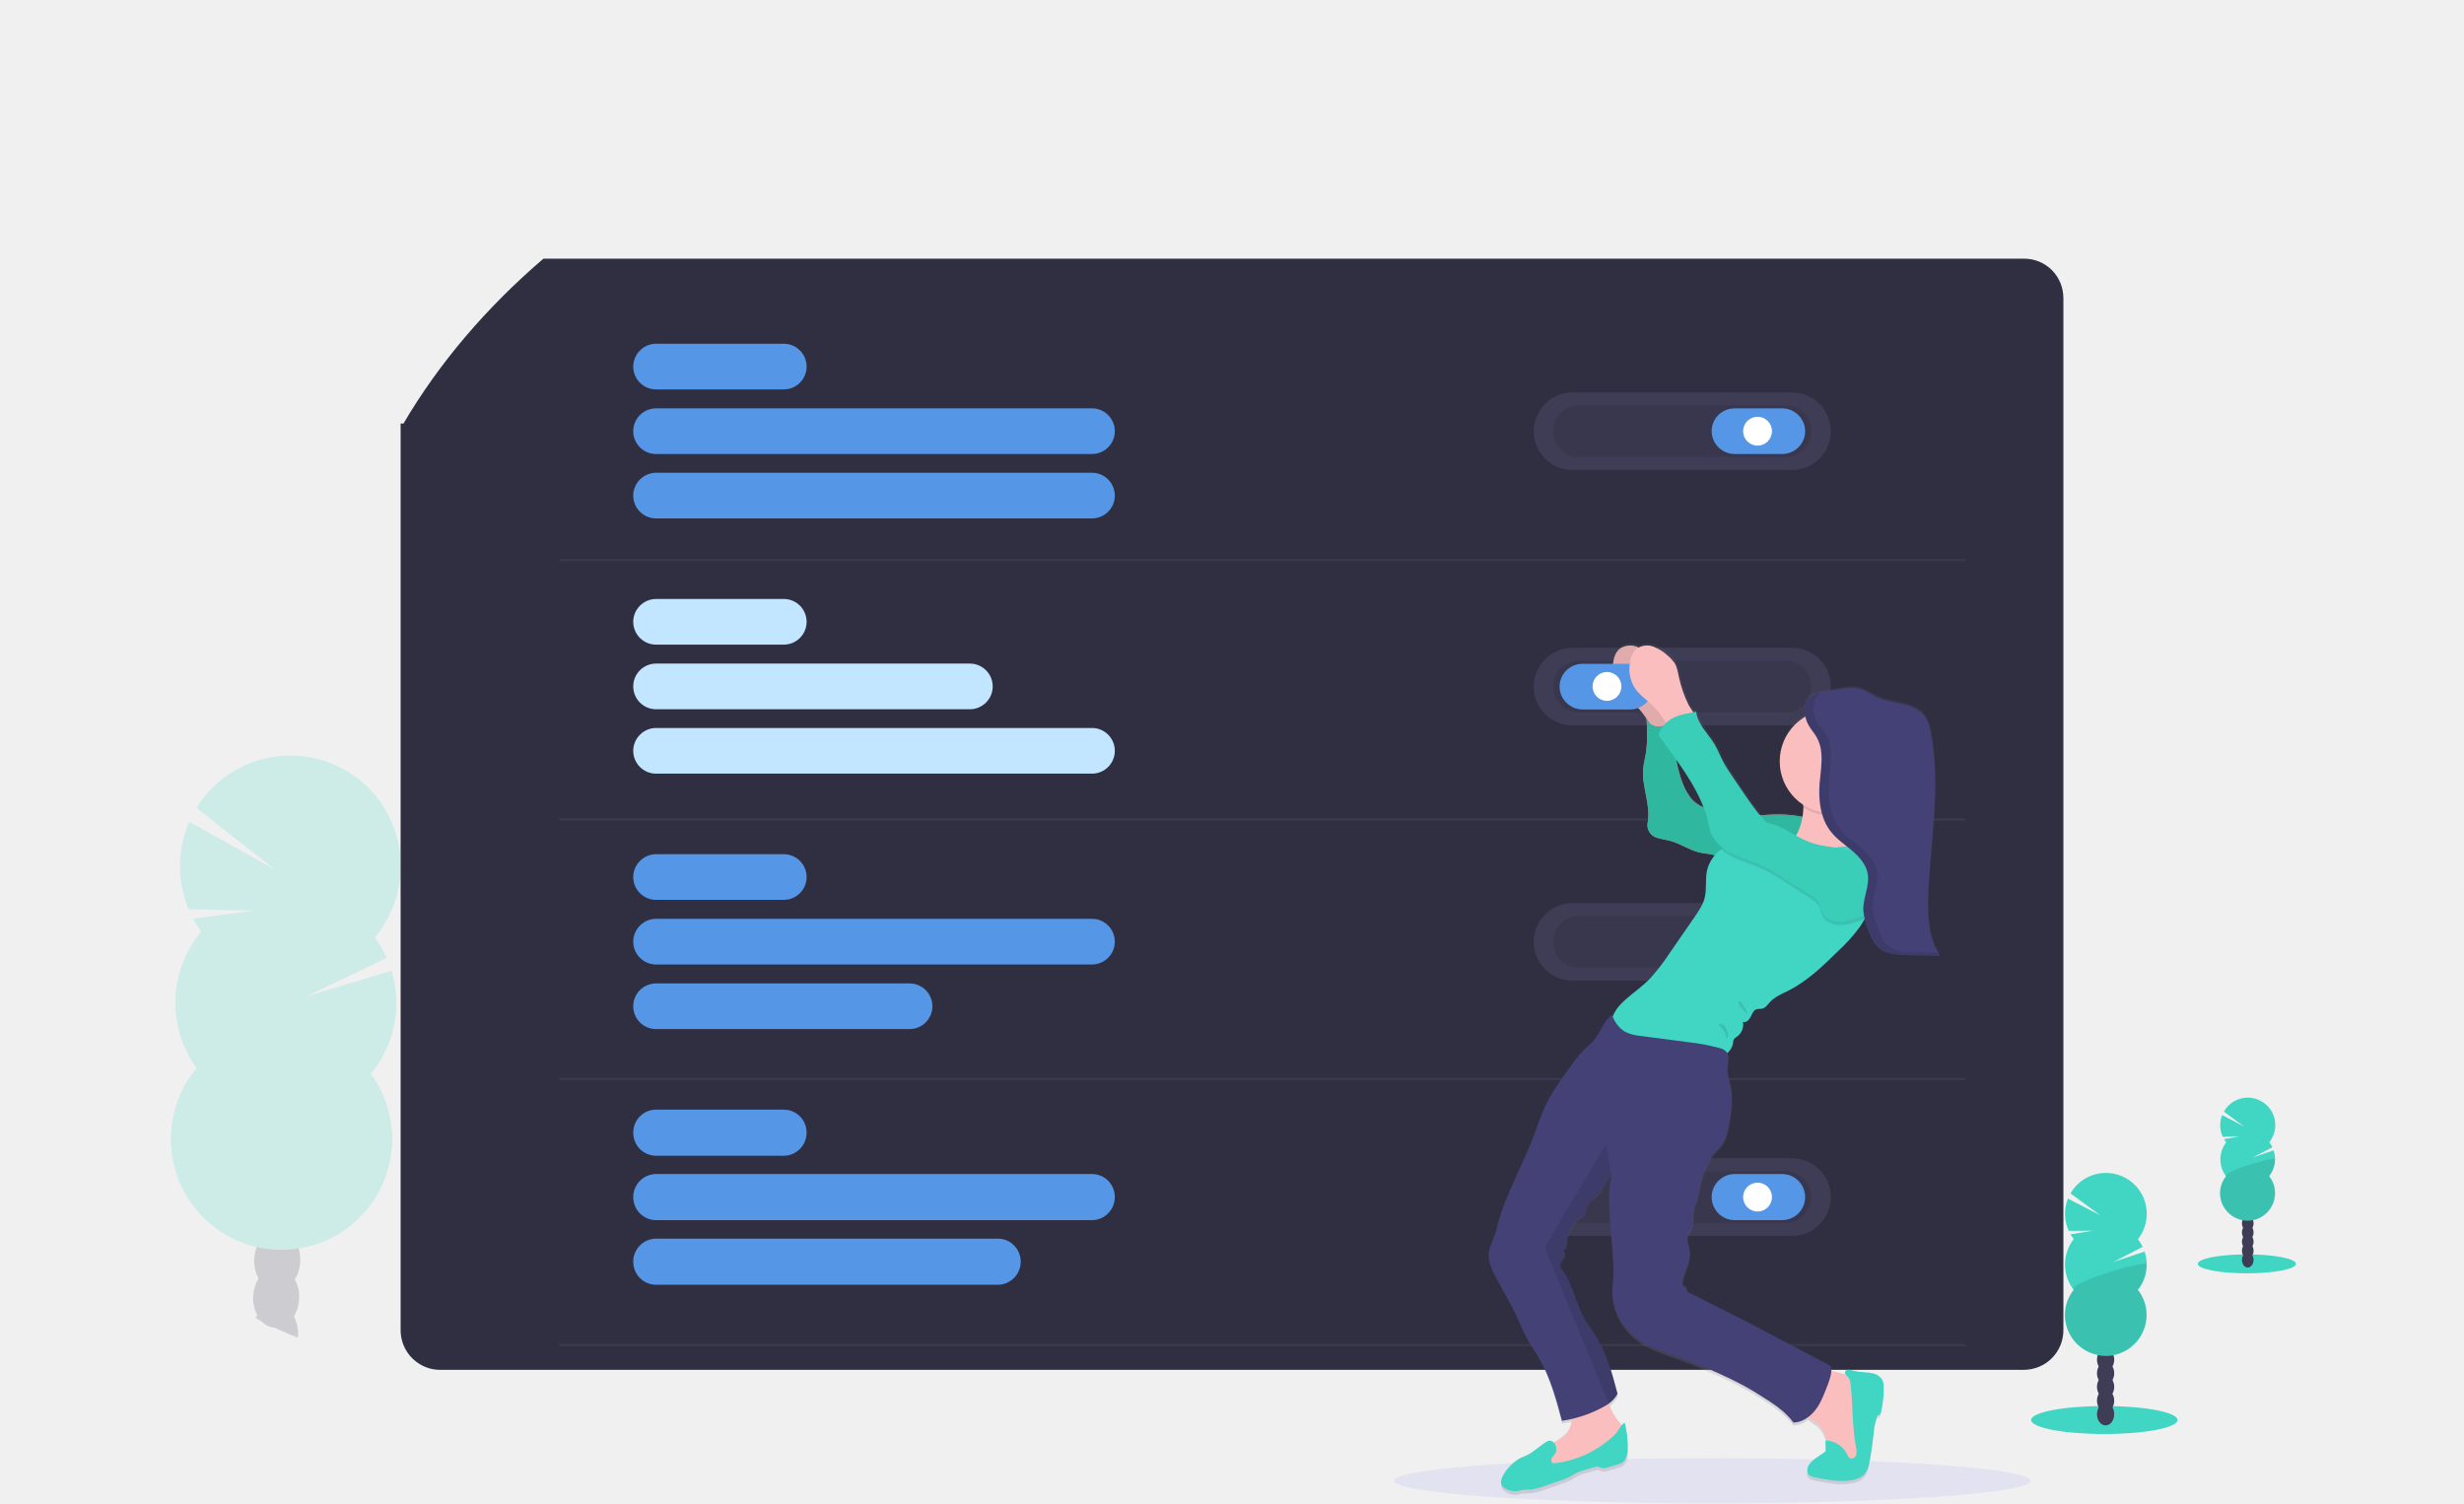
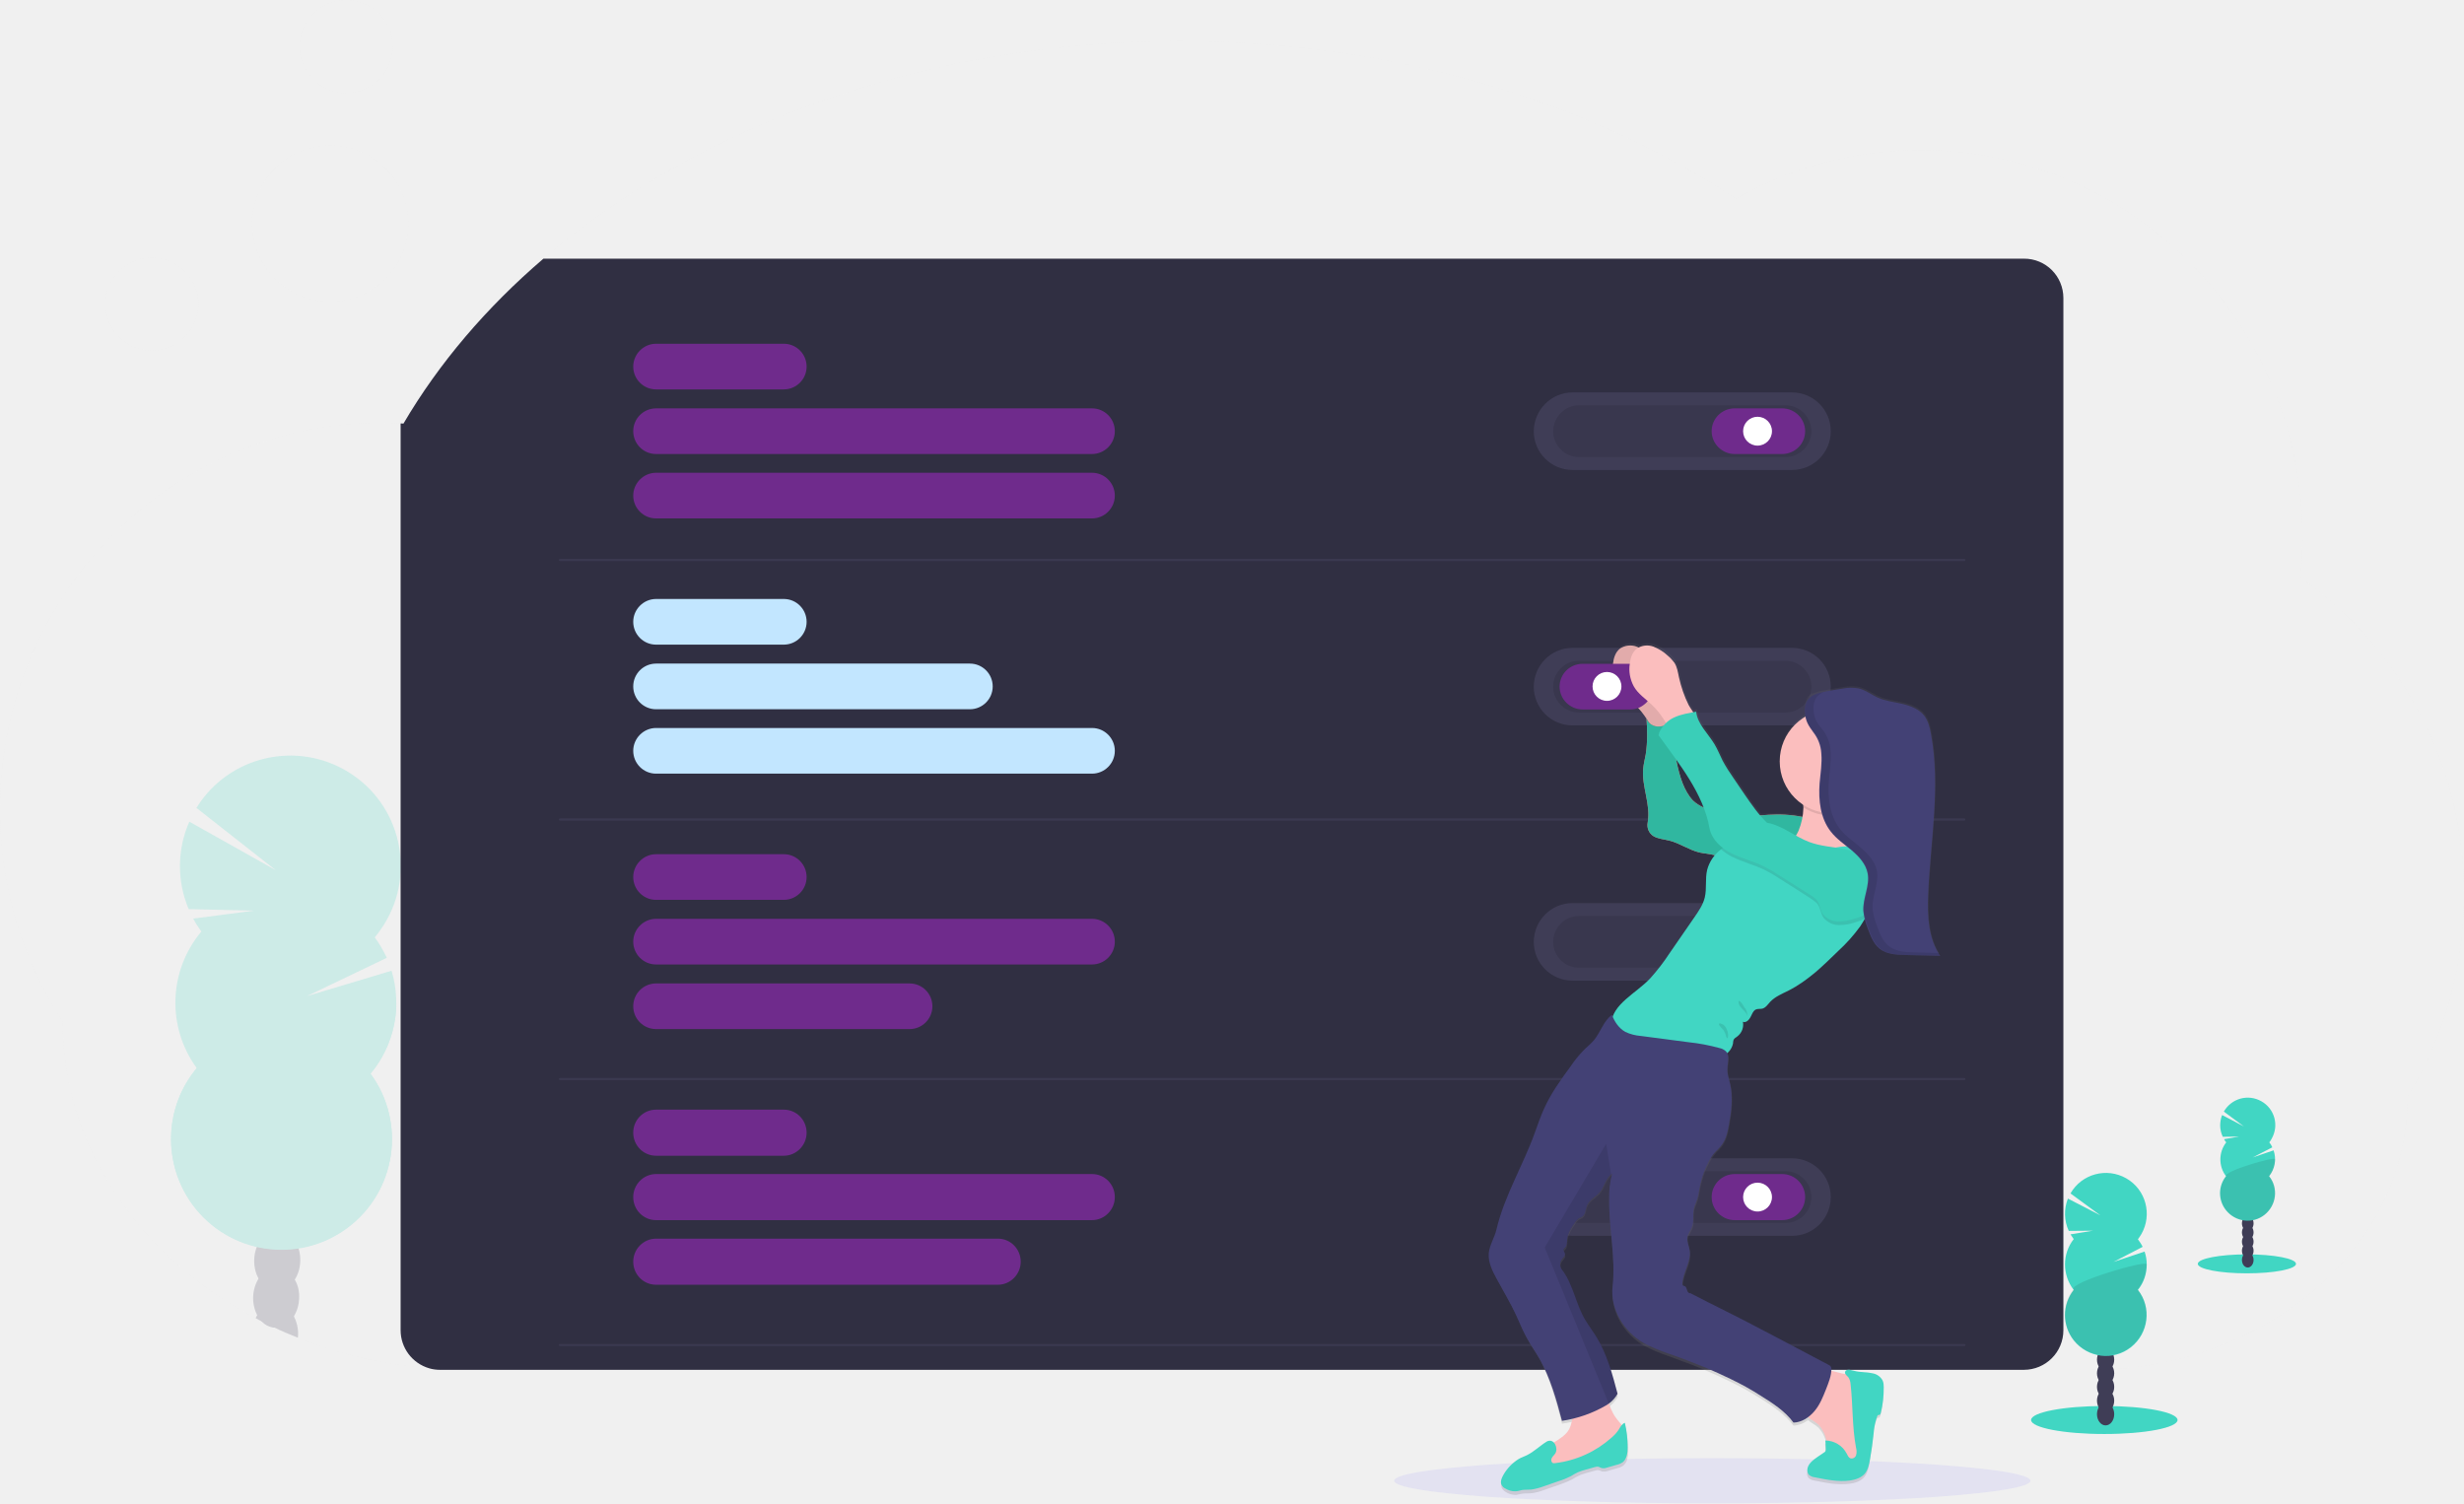
<svg xmlns="http://www.w3.org/2000/svg" version="1.1" id="ac370e99-250f-4203-ae2c-c306a69114f3" x="0" y="0" viewBox="0 0 1144 698" xml:space="preserve">
-   <style>.st0{opacity:4.000000e-02;fill:#e6e6e6}.st2{fill:#3f3d56}.st3{fill:#41d6c3}.st5{opacity:.1;enable-background:new}.st6{fill:#5596e6}.st7{fill:#fff}.st13{fill:#fbbebe}.st16{fill:#434175}</style>
+   <style>.st0{opacity:4.000000e-02;fill:#e6e6e6}.st2{fill:#3f3d56}.st3{fill:#41d6c3}.st5{opacity:.1;enable-background:new}.st6{fill:#6F2B8C}.st7{fill:#fff}.st13{fill:#fbbebe}.st16{fill:#434175}</style>
  <path class="st0" d="M1144 415.3c.1 33.1-9 65.6-26.1 93.9 0 34.6-16.1 66-42.3 88.9-6.6 5.7-13.6 10.8-21.1 15.3-.3.2-.6.4-.9.5-.6.3-1.1.7-1.7 1l-.5.3c-24.8 13.8-52.7 21-81.1 20.8H217.2c-6 0-11.9-.2-17.8-.7-20.9-1.6-41.5-6.4-61.1-14.1-3.8-1.5-7.6-3.1-11.2-4.9-1.7-.8-3.5-1.7-5.2-2.5-1.1-.5-2.1-1.1-3.2-1.7-12.3-6.5-23.9-14.3-34.5-23.4-34-29.2-55.1-69.6-55.1-114.2C10 445.1-.1 410.8 0 375.8c0-99.1 79.2-179.5 177-179.5 3 0 6 .1 9 .3.4 0 .9 0 1.3.1 16.5-28.1 38.5-53.9 65-76.6 72.2-62 177.8-101 295.4-101 98.8 0 189.2 27.6 258.3 73.1 26.2-14.8 55.8-22.6 86-22.5 97.7 0 177 80.4 177 179.5 0 6.3-.3 12.5-1 18.8 47.8 33.7 76.2 88.7 76 147.3z" />
  <g opacity=".2">
    <path class="st2" d="M138.4 619.8c0 .5-.1.9-.1 1.3-3.8-1.5-7.6-3.1-11.2-4.9-2-.3-3.8-1.1-5.2-2.5-1.1-.5-2.1-1.1-3.2-1.7.2-.5.5-1 .8-1.5 2.1-3.3 5.2-5.3 8.6-5.2s6.4 2.3 8.3 5.7c1.4 2.8 2.1 5.8 2 8.8z" />
    <path class="st2" d="M138.9 602.7c-.1 3-.9 5.9-2.5 8.5-2.1 3.3-5.2 5.3-8.6 5.2h-.7c-2-.3-3.8-1.1-5.2-2.5-1-.9-1.8-2-2.4-3.1-2.8-5.4-2.6-11.9.5-17.1 2.1-3.3 5.2-5.3 8.6-5.2s6.4 2.3 8.3 5.7c1.5 2.5 2.1 5.5 2 8.5z" />
    <ellipse transform="rotate(-88.19 128.717 585.2)" class="st2" cx="128.7" cy="585.2" rx="14" ry="10.7" />
    <ellipse transform="rotate(-88.19 129.272 568.116)" class="st2" cx="129.3" cy="568.1" rx="14" ry="10.7" />
    <ellipse transform="rotate(-88.282 129.952 549.898) scale(1.00005)" class="st2" cx="130" cy="549.9" rx="14" ry="10.7" />
    <path class="st3" d="M93.5 432.5c-1.4-1.9-2.7-3.9-3.8-6l28.3-3.7-30.4-.7c-5.5-13-5.4-27.7.3-40.6L128 404l-36.8-28.9c14.9-24.1 46.5-31.5 70.6-16.6s31.5 46.5 16.6 70.6c-1.3 2.1-2.8 4.2-4.4 6.1 2.2 3 4 6.2 5.6 9.5l-37.1 17.8 39.3-11.8c5 16.6 1.3 34.6-9.8 47.9 16.8 22.8 11.9 54.9-10.9 71.7s-54.9 11.9-71.7-10.9c-14-19.1-13.2-45.3 2-63.4-14-19.1-13.2-45.3 2.1-63.5z" />
    <path class="st3" d="M184 467.1c-.4 11.5-4.6 22.5-12 31.3 16.8 22.8 11.9 54.9-10.9 71.7s-54.9 11.9-71.7-10.9c-14-19.1-13.2-45.3 2-63.4-6.5-8.8 92.8-34.4 92.6-28.7z" />
  </g>
  <path d="M958 138.4v479.2c0 10.2-8.2 18.4-18.4 18.4H204.4c-1.7 0-3.4-.2-5.1-.7-7.9-2.3-13.3-9.5-13.3-17.7v-421c.4 0 .9 0 1.3.1 16.5-28.1 38.5-53.9 65-76.6h687.3c10.2-.1 18.4 8.1 18.4 18.3z" fill="#302f42" />
  <path class="st2" d="M730.1 182.2H832c9.9 0 18 8 18 18 0 9.9-8 18-18 18H730.1c-9.9 0-18-8-18-18 .1-9.9 8.1-18 18-18z" />
  <path class="st5" d="M733.1 188.2H829c6.6 0 12 5.4 12 12s-5.4 12-12 12h-95.9c-6.6 0-12-5.4-12-12 .1-6.6 5.4-12 12-12z" />
  <path class="st6" d="M805.4 189.6h22c5.9 0 10.7 4.8 10.7 10.6 0 5.9-4.8 10.6-10.7 10.6h-22c-5.9 0-10.7-4.8-10.7-10.6 0-5.9 4.8-10.6 10.7-10.6z" />
  <circle class="st7" cx="816" cy="200.2" r="6.7" />
  <path class="st2" d="M730.1 419.3H832c9.9 0 18 8 18 18 0 9.9-8 18-18 18H730.1c-9.9 0-18-8-18-18 .1-10 8.1-18 18-18z" />
  <path class="st5" d="M733.1 425.3H829c6.6 0 12 5.4 12 12s-5.4 12-12 12h-95.9c-6.6 0-12-5.4-12-12 .1-6.7 5.4-12 12-12z" />
  <path d="M805.4 426.6h22c5.9 0 10.7 4.8 10.7 10.6 0 5.9-4.8 10.6-10.7 10.6h-22c-5.9 0-10.7-4.8-10.7-10.6s4.8-10.6 10.7-10.6z" fill="#6c63ff" />
  <circle class="st7" cx="816" cy="437.3" r="6.7" />
  <path class="st2" d="M730.1 537.8H832c9.9 0 18 8 18 18 0 9.9-8 18-18 18H730.1c-9.9 0-18-8-18-18 .1-10 8.1-18 18-18z" />
  <path class="st5" d="M733.1 543.8H829c6.6 0 12 5.4 12 12s-5.4 12-12 12h-95.9c-6.6 0-12-5.4-12-12 .1-6.6 5.4-12 12-12z" />
  <path class="st6" d="M805.4 545.1h22c5.9 0 10.7 4.8 10.7 10.7 0 5.9-4.8 10.7-10.7 10.7h-22c-5.9 0-10.7-4.8-10.7-10.7 0-5.9 4.8-10.7 10.7-10.7z" />
  <circle class="st7" cx="816" cy="555.8" r="6.7" />
  <path class="st6" d="M304.6 159.6h59.3c5.9 0 10.6 4.8 10.6 10.6 0 5.9-4.8 10.6-10.6 10.6h-59.3c-5.9 0-10.6-4.8-10.6-10.6s4.8-10.6 10.6-10.6zm0 30H507c5.9 0 10.6 4.8 10.6 10.6 0 5.9-4.8 10.6-10.6 10.6H304.6c-5.9 0-10.6-4.8-10.6-10.6 0-5.9 4.8-10.6 10.6-10.6zm0 29.9H507c5.9 0 10.6 4.8 10.6 10.6 0 5.9-4.8 10.6-10.6 10.6H304.6c-5.9 0-10.6-4.8-10.6-10.6s4.8-10.6 10.6-10.6z" />
  <path d="M304.6 278.1h59.3c5.9 0 10.6 4.8 10.6 10.6 0 5.9-4.8 10.6-10.6 10.6h-59.3c-5.9 0-10.6-4.8-10.6-10.6s4.8-10.6 10.6-10.6zm0 30h145.7c5.9 0 10.6 4.8 10.6 10.6 0 5.9-4.8 10.6-10.6 10.6H304.6c-5.9 0-10.6-4.8-10.6-10.6 0-5.9 4.8-10.6 10.6-10.6zm0 29.9H507c5.9 0 10.6 4.8 10.6 10.6 0 5.9-4.8 10.6-10.6 10.6H304.6c-5.9 0-10.6-4.8-10.6-10.6s4.8-10.6 10.6-10.6z" fill="#c2e6ff" />
  <path class="st6" d="M304.6 396.6h59.3c5.9 0 10.6 4.8 10.6 10.6 0 5.9-4.8 10.6-10.6 10.6h-59.3c-5.9 0-10.6-4.8-10.6-10.6s4.8-10.6 10.6-10.6zm0 30H507c5.9 0 10.6 4.8 10.6 10.6 0 5.9-4.8 10.6-10.6 10.6H304.6c-5.9 0-10.6-4.8-10.6-10.6s4.8-10.6 10.6-10.6zm0 30h117.7c5.9 0 10.6 4.8 10.6 10.6 0 5.9-4.8 10.6-10.6 10.6H304.6c-5.9 0-10.6-4.8-10.6-10.6 0-5.9 4.8-10.6 10.6-10.6zm0 58.6h59.3c5.9 0 10.6 4.8 10.6 10.7 0 5.9-4.8 10.7-10.6 10.7h-59.3c-5.9 0-10.6-4.8-10.6-10.7 0-6 4.8-10.7 10.6-10.7zm0 29.9H507c5.9 0 10.6 4.8 10.6 10.7 0 5.9-4.8 10.7-10.6 10.7H304.6c-5.9 0-10.6-4.8-10.6-10.7 0-5.9 4.8-10.7 10.6-10.7zm0 30h158.7c5.9 0 10.6 4.8 10.6 10.7 0 5.9-4.8 10.7-10.6 10.7H304.6c-5.9 0-10.6-4.8-10.6-10.7 0-5.9 4.8-10.7 10.6-10.7z" />
  <path d="M260 260h652M260 380.5h652M260 501h652M260 624.5h652" opacity=".7" fill="none" stroke="#3f3d56" stroke-linecap="round" stroke-miterlimit="10" />
  <ellipse cx="795" cy="687.5" rx="147.7" ry="10.5" opacity=".1" fill="#6c63ff" />
  <circle class="st0" cx="70.5" cy="141.2" r="21.6" />
  <circle class="st0" cx="160.7" cy="21.6" r="21.6" />
  <circle class="st0" cx="153.3" cy="103.8" r="36.3" />
  <path class="st2" d="M730.1 300.8H832c9.9 0 18 8 18 18 0 9.9-8 18-18 18H730.1c-9.9 0-18-8-18-18 .1-10 8.1-18 18-18z" />
  <path class="st5" d="M733.1 306.8H829c6.6 0 12 5.4 12 12s-5.4 12-12 12h-95.9c-6.6 0-12-5.4-12-12 .1-6.7 5.4-12 12-12z" />
  <linearGradient id="SVGID_1_" gradientUnits="userSpaceOnUse" x1="3899.527" y1="597.1" x2="3899.527" y2="201.55" gradientTransform="matrix(-1 0 0 1 4696 97)">
    <stop offset="0" stop-color="gray" stop-opacity=".25" />
    <stop offset=".54" stop-color="gray" stop-opacity=".12" />
    <stop offset="1" stop-color="gray" stop-opacity=".1" />
  </linearGradient>
  <path d="M725.2 661c1.6-.2 3.1-.5 4.7-.9-.2 1.5-.6 3-1.3 4.4-1.5 2.9-4.5 4.7-7.3 6.4-.8-.7-2-.8-2.8-.2-3.3 2-6 4.8-9.5 6.5-1.2.6-2.5 1.1-3.7 1.8-2.9 1.8-5.3 4.3-7 7.2-1 1.5-1.8 3.6-.8 5.1.4.5.9 1 1.4 1.3 1.4 1 3.1 1.5 4.9 1.5 1-.1 2-.5 3.1-.6 1.4-.2 2.8-.1 4.2-.2 2-.3 4-.8 5.8-1.5l6.9-2.4c1.9-.6 3.8-1.4 5.7-2.3 1.1-.6 2.1-1.3 3.2-1.8 1.2-.6 2.5-1 3.9-1.4l3.9-1.1c.6-.2 1.2-.3 1.8-.2.5.1 1 .4 1.5.6.8.1 1.7.1 2.5-.2l4.5-1.3c1-.2 1.9-.6 2.7-1.1 2.1-1.5 2.4-4.4 2.4-6.9 0-3.9-.4-7.7-1.3-11.5-.6.2-1.1.6-1.5 1.1-.5-.7-1-1.3-1.5-1.9-2.1-2.4-3.6-5.3-4.5-8.3 1.6-1.2 3-2.8 4-4.5-2.4-9.1-4.8-18.4-9.7-26.4-1.6-2.6-3.4-5.1-5-7.7-4.7-7.5-5.7-17-11.1-24-1.1-1.5-1.1-3.4 0-4.9.6-.8 1.6-1.6 1.4-2.6-.1-.7-.9-1.4-.6-2.1.1-.3.5-.5.7-.8.9-.9.8-2.3.9-3.6.2-3.2 2.1-6 3.9-8.6.4-.6.9-1.1 1.4-1.6.5-.3 1.1-.4 1.6-.7 1.7-1.1 1.6-3.6 2.4-5.5 1.1-2.5 3.8-3.7 5.6-5.7 2.3-2.6 2.8-6.1 5.2-8.3.2-.2.5-.4.8-.6-1 3.8-1.5 7.7-1.4 11.7-.2 13.5 3.1 27.5 1.6 41-1.2 10.7 5.3 21.3 14.5 26.6 3.6 1.9 7.4 3.5 11.3 4.8 5.8 2.1 11.5 4.2 17.2 6.6 4 1.7 7.9 3.5 11.8 5.4 4.8 2.3 9.5 5 14 7.8 5.6 3.6 11.1 7.2 15.1 12.5 2.4-.1 4.7-1 6.7-2.5 1.5 1.2 3.4 2.1 4.8 3.4 2 2.1 3.3 4.7 3.8 7.5h-.6c.1 1.3.1 2.7.2 4 .1.3 0 .7-.2 1-.1.2-.3.4-.5.5l-3.1 2.1c-2.2 1.5-4.7 3.4-4.8 6.1-.1.8.2 1.6.7 2.2.8.7 1.7 1.1 2.7 1.2 5.4 1.1 10.8 2.2 16.3 1.5 2.6-.3 5.3-1.2 6.9-3.2 1.5-1.8 2-4.3 2.4-6.6.7-4 1.2-8.1 1.7-12.2.1-2.8.7-5.5 1.7-8.1.1-.2.2-.4.4-.5s.5 0 .7-.1.4-.5.5-.8c1-3.9 1.5-8 1.4-12.1 0-1.1-.1-2.1-.5-3.1-.9-1.7-2.4-2.9-4.3-3.3-1.8-.4-3.7-.6-5.5-.7-1.6-.1-3.1-.4-4.6-.8-.6-.2-1.3-.3-1.9-.3-.7.1-1.2.7-1.2 1.3 0 .2.1.5.2.7l-1.6-.3c-1.3-.2-3-.8-4.9-1.2 0-.3 0-.7.1-1 0-.7-.4-1.4-1.1-1.7l-26.4-14.1-4.9-2.6c-10.8-5.8-22-11.1-32.8-16.9-.7.2-1.3-.6-1.5-1.3s-.4-1.6-1-2c-.3-.2-.8-.2-1-.4-.2-.3-.2-.6-.2-.9.3-5.3 4.1-10.1 3.4-15.3-.3-2.2-1.5-4.4-1-6.6.3-1.5 1.4-2.7 2-4.2 1.3-3.2 0-7.1 1.4-10.2.9-2.1 1.6-4.3 1.9-6.5.7-4.5 2-8.9 4-12.9 1-2.1 2.2-4 3.7-5.7.8-.9 1.7-1.6 2.4-2.5 2.3-2.8 3.2-6.4 3.8-10 1.2-6.4 2-13.1.5-19.4-.5-2.2-1.3-4.3-1.2-6.5 0-2.7 1.1-5.7-.2-7.8 1.3-1.1 2.2-2.6 2.5-4.3 0-.6.1-1.2.3-1.8.4-.6 1-1.1 1.7-1.5 2.1-1.6 3.1-4.3 2.6-6.9 1.4.6 2.8-.8 3.5-2.1s1.1-3 2.5-3.6c.9-.4 2-.2 3-.4 1.6-.4 2.6-2 3.7-3.2 2.3-2.5 5.5-3.7 8.5-5.2 8.9-4.5 16.1-11.6 23.2-18.7 3.7-3.4 7-7.2 10-11.3.8-1.2 1.5-2.4 2.2-3.6l.2-.1.1.2c.1.4.2.9.4 1.3.3 1 .7 2.1 1 3.1 1.1 3 2.3 6.2 4.5 8.5.7.7 1.4 1.3 2.3 1.8 1.8 1 3.8 1.6 5.9 1.8.8.1 1.6.2 2.4.2s1.6.1 2.4.1l16.2.4c-5.6-8.1-6-18.5-5.6-28.3.9-25.2 5.8-50.6 1.3-75.4-.5-3-1.3-6-3.1-8.4-2.4-3.1-6.3-4.7-10.2-5.6s-7.8-1.3-11.4-2.9c-3-1.4-5.8-3.6-9-4.3-2.4-.4-4.8-.4-7.2.1-2.9.4-5.8.9-8.7 1.5l-.7.1-.5.1h-.1l-.4.1h-.2l-.4.1h-.2l-.4.1-.2.1-.3.1-.2.1-.3.1-.2.1-.3.1-.2.1-.3.1-.2.1-.3.1h-.8l-.2.1-.2.2-.2.2-.2.2-.2.2c-.1.1-.2.1-.2.2l-.2.2c-.1.1-.2.2-.2.3 0 0-.1.1-.1.2s-.2.3-.3.4v.1c-.2.4-.4.8-.5 1.2-.1.2-.1.4-.2.6-.1.4-.2.9-.2 1.3v2c0 .8.1 1.5.3 2.2-11.6 6.8-15.4 21.8-8.6 33.4 1.9 3.1 4.4 5.8 7.4 7.9 0 .4.1.8.1 1.2v.3c-.1 1.4-.2 2.8-.4 4.2-4-.8-8-1.1-12-1.1-2.4 0-4.8.2-7.2.4-2.6-3.1-5-6.4-7.2-9.8l-5.3-7.8c-1.8-2.6-3.5-5.2-5-8-1.3-2.5-2.3-5.2-3.8-7.7-3-5.1-7.9-9.4-8.5-15.3l-1.4.3c-.8-1.3-1.7-2.6-2.1-3.3-1.9-4.2-3.4-8.5-4.4-13-.5-2.3-.9-4.7-2.1-6.7-.9-1.2-1.9-2.4-3.1-3.3-1.9-1.8-4.2-3.2-6.7-4.2-2.2-.8-4.7-.7-6.8.4-.3-.2-.7-.3-1-.4-2.5-1-5.3-.6-7.6.9-2.1 1.6-3 4.4-3.3 7-.6 3.6.1 7.4 1.8 10.6 2 3.6 5.6 6 8.5 8.8 2.1 2 3.9 4.2 5.4 6.7.5 5.4.3 10.8-.4 16.2-.4 2.3-1 4.6-1.2 6.9-.7 8.4 3.6 16.8 2.1 25-.5 2.5.6 5.1 2.8 6.5 2.2 1.2 4.9 1.4 7.3 2 4.8 1.2 9 4.3 13.9 5.5 2.3.5 4.6.6 6.8 1.2l.3.1c-1.7 2-3 4.3-3.6 6.8-1 4.2-.1 8.7-1.1 12.9-.8 3.5-2.9 6.5-4.9 9.4-3.9 5.7-7.8 11.3-11.7 17-2.6 4-5.5 7.8-8.7 11.4-5.4 5.9-14.7 10.6-17.4 17.6-.1-.2-.1-.3-.2-.5-3.9 2.8-5.3 8.2-8.4 11.8-1.5 1.8-3.4 3.2-5 4.9-2 2.1-3.9 4.4-5.5 6.9-4.6 6.4-9.2 12.8-12.5 19.9-1.7 3.7-3 7.6-4.4 11.4-5.4 15.2-14.2 29.6-17.8 45.3-.9 3.8-3.2 7.3-3.6 11.2-.4 4.2 1.5 8.2 3.5 11.9 3 5.6 6.3 11.1 9 16.9 1.6 3.4 2.9 6.9 4.7 10.2 1.9 3.6 4.3 6.9 6.3 10.5 4.4 9 7.2 19.1 9.8 29zm66.1-286.5l-.5-.2c-1.8-.8-3.4-1.9-4.8-3.2-4.3-4.6-6.2-11.5-7.5-17.7-.2-.7-.3-1.5-.4-2.2 5.2 7.3 10.1 15 13.2 23.3z" fill="url(#SVGID_1_)" />
  <path class="st13" d="M771.7 314.4c-.5-2.3-.8-4.7-2.1-6.7-.9-1.2-1.9-2.3-3.1-3.3-1.9-1.8-4.2-3.2-6.7-4.2-2.5-.9-5.3-.6-7.6.9-2.1 1.6-3 4.3-3.3 7-.6 3.6.1 7.3 1.8 10.5 2 3.6 5.6 5.9 8.6 8.8 2.2 2.1 4 4.4 5.6 7 .7 1.3 1.6 2.6 2.5 3.7 1 1.1 2.5 1.7 4 1.6 1.2-.3 2.4-1 3.3-1.9 1.2-1.1 4.5-3 4.6-4.7.1-1.4-2.5-4.5-3.1-5.8-2-4-3.5-8.4-4.5-12.9z" />
  <path class="st5" d="M771.7 314.4c-.5-2.3-.8-4.7-2.1-6.7-.9-1.2-1.9-2.3-3.1-3.3-1.9-1.8-4.2-3.2-6.7-4.2-2.5-.9-5.3-.6-7.6.9-2.1 1.6-3 4.3-3.3 7-.6 3.6.1 7.3 1.8 10.5 2 3.6 5.6 5.9 8.6 8.8 2.2 2.1 4 4.4 5.6 7 .7 1.3 1.6 2.6 2.5 3.7 1 1.1 2.5 1.7 4 1.6 1.2-.3 2.4-1 3.3-1.9 1.2-1.1 4.5-3 4.6-4.7.1-1.4-2.5-4.5-3.1-5.8-2-4-3.5-8.4-4.5-12.9z" />
  <path d="M840.8 380.2c-5.3-1.4-10.7-2.1-16.2-2-9.1.1-18.5 2.3-27.2-.5-2.2-.8-4.4-1.7-6.5-2.8-1.8-.8-3.4-1.8-4.9-3.2-4.3-4.6-6.2-11.5-7.5-17.6-1.2-6.2-1.9-12.4-2-18.7-2.3 1-4.6 2.1-7.1 1.9s-5-2.1-5-4.6c.4 5.8.6 11.7-.3 17.5-.4 2.3-1 4.5-1.2 6.8-.7 8.3 3.6 16.6 2.1 24.9-.5 2.5.6 5.1 2.8 6.4 2.2 1.2 4.9 1.4 7.3 2 4.8 1.2 9 4.3 13.9 5.5 2.3.5 4.6.6 6.8 1.2 3.2.9 6.1 2.7 9.4 3.3 2.4.4 5 .1 7.4.4 2.2.2 4.3.7 6.4.8 5.3.1 10.3-2.9 13.8-6.8s5.8-9.7 8-14.5z" fill="#f86d70" />
  <path d="M840.8 380.2c-5.3-1.4-10.7-2.1-16.2-2-9.1.1-18.5 2.3-27.2-.5-2.2-.8-4.4-1.7-6.5-2.8-1.8-.8-3.4-1.8-4.9-3.2-4.3-4.6-6.2-11.5-7.5-17.6-1.2-6.2-1.9-12.4-2-18.7-2.3 1-4.6 2.1-7.1 1.9s-5-2.1-5-4.6c.4 5.8.6 11.7-.3 17.5-.4 2.3-1 4.5-1.2 6.8-.7 8.3 3.6 16.6 2.1 24.9-.5 2.5.6 5.1 2.8 6.4 2.2 1.2 4.9 1.4 7.3 2 4.8 1.2 9 4.3 13.9 5.5 2.3.5 4.6.6 6.8 1.2 3.2.9 6.1 2.7 9.4 3.3 2.4.4 5 .1 7.4.4 2.2.2 4.3.7 6.4.8 5.3.1 10.3-2.9 13.8-6.8s5.8-9.7 8-14.5z" fill="#30b7a0" />
  <path class="st13" d="M855.3 637.7c1.6.2 3.2.7 4.7 1.5 1.9 1.4 3.3 3.3 4.1 5.5 2.2 5.4 2.6 11.3 2.7 17.1.1 4.7-.1 9.5-1.8 13.9-.5 1.4-1.3 2.6-2.3 3.6-.9.7-2 1.3-3.2 1.5-2.5.7-5.4.7-7.5-.9-2.3-1.8-2.8-4.9-3.3-7.8-.7-3.8-1.6-7.9-4.4-10.6-2.1-2-5.2-3-6.7-5.4-1.8-2.9-.9-6.7.3-10 1-2.8 2.5-8.5 5.5-9.9s8.9.9 11.9 1.5zM747 651.5c.9 3.1 2.4 6 4.6 8.5 1.3 1.5 2.9 3.3 2.3 5.2-.3.6-.7 1.2-1.2 1.7-9.7 9.4-23.2 14-36.6 15.7-.2.1-.4.1-.7 0-.4-.2-.5-.7-.5-1.1-.2-1.4-.2-2.8 0-4.2.7-3.3 3.5-5.6 6.3-7.4s5.9-3.5 7.4-6.5c2-3.7 1.1-8.4 3.5-11.9 1.9-2.8 5.4-4 8.7-4.5 1.2-.2 3.6-1.4 4.6-.9s1.3 4.2 1.6 5.4z" />
  <path class="st3" d="M856.6 637.3c0-.7.5-1.2 1.2-1.3.6-.1 1.3 0 1.9.2 1.5.4 3 .7 4.6.8 1.9.1 3.7.3 5.5.7s3.4 1.6 4.3 3.3c.4 1 .5 2 .5 3.1 0 4-.4 8.1-1.4 12-.1.3-.2.7-.5.8s-.5 0-.7.1-.4.3-.4.5c-1 2.6-1.5 5.3-1.7 8-.4 4-1 8.1-1.7 12.1-.4 2.3-.9 4.8-2.4 6.6-1.7 2-4.4 2.8-6.9 3.2-5.4.7-10.9-.4-16.3-1.5-1-.1-2-.5-2.8-1.2-.5-.6-.7-1.4-.7-2.2.1-2.7 2.6-4.6 4.8-6.1l3.1-2.1c.2-.1.4-.3.5-.5.2-.3.2-.7.2-1l-.2-4c4.2.1 8 2.4 9.9 6.1.4.8.8 1.8 1.7 2.2 1.2.3 2.4-.4 2.7-1.6.3-1.1.2-2.3-.1-3.5-1.8-9.7-1.4-19.6-2.5-29.4-.1-1.1-.4-2.2-1-3.1-.5-.6-1.5-1.3-1.6-2.2z" />
  <path class="st6" d="M756.8 329.4h-22c-5.9 0-10.7-4.8-10.7-10.6 0-5.9 4.8-10.6 10.7-10.6h22c5.9 0 10.7 4.8 10.7 10.6-.1 5.8-4.8 10.6-10.7 10.6z" />
  <circle class="st7" cx="746.1" cy="318.7" r="6.7" />
  <path class="st3" d="M722.1 674.8c-.5.8-1.2 1.3-1.6 2.1-.5.8-.3 1.8.3 2.3.4.2 1 .2 1.4.1 9.7-1.2 18.7-5.3 26-11.8 1.2-1 2.3-2.2 3.2-3.5.8-1.3 1.6-2.9 3-3.4.9 3.8 1.3 7.6 1.3 11.5 0 2.5-.4 5.4-2.4 6.9-.8.5-1.7.9-2.7 1.1l-4.5 1.3c-.8.3-1.7.4-2.5.2-.5-.1-1-.5-1.5-.6-.6-.1-1.2 0-1.8.2l-3.9 1.1c-1.3.3-2.6.8-3.9 1.3-1.1.5-2.2 1.2-3.2 1.8-1.8.9-3.7 1.7-5.7 2.3l-6.9 2.4c-1.9.7-3.8 1.2-5.8 1.5-1.4.1-2.8 0-4.2.2-1 .2-2 .6-3.1.6-1.7.1-3.4-.5-4.9-1.4-.6-.3-1-.7-1.4-1.3-1-1.5-.1-3.5.8-5.1 1.7-2.9 4.1-5.4 7-7.2 1.2-.7 2.5-1.1 3.7-1.7 3.5-1.7 6.2-4.5 9.5-6.5 3.3-1.5 5.3 3.2 3.8 5.6z" />
  <path class="st13" d="M818.7 397.9c3.6 2.5 7.8 4.1 12.2 4.7 2.3.3 4.6.4 6.9.4 9.6 0 19.2-.8 28.6-2.4-3.8-4.1-7.6-8.6-9-14-.7-2.9-.9-5.8-.4-8.8.6-3.7 1.5-7.4 2.7-11-4 .2-8.1.1-12.1-.3-2.3-.2-7.9-2.3-9.9-.7s-.5 6.7-.4 9.1v.3c-.1 3.6-.9 7.2-2.3 10.6-3 6.4-9.2 11.7-16.3 12.1z" />
  <path class="st5" d="M837.2 374.8c5.8 3.8 13 4.9 19.8 3 .6-3.7 1.5-7.4 2.7-11-4 .2-8.1.1-12.1-.3-2.3-.2-7.9-2.3-9.9-.7s-.5 6.7-.5 9z" />
  <circle class="st13" cx="850.4" cy="353.5" r="24.1" />
  <path class="st3" d="M748.1 475.5c0 4 2 7.6 5.4 9.7 1.9 1 3.8 1.7 5.9 2.1 11 2.7 22.3 4.8 33.7 4.2 2.5 0 4.9-.5 7.1-1.5 2.3-1 3.9-3.1 4.4-5.5 0-.6.1-1.2.3-1.8.4-.6 1-1.1 1.7-1.5 2.1-1.6 3.1-4.2 2.6-6.8 1.4.6 2.8-.8 3.5-2.1s1.2-3 2.5-3.6c.9-.4 2-.2 3-.4 1.6-.4 2.6-2 3.7-3.2 2.3-2.4 5.5-3.7 8.5-5.2 8.9-4.5 16.1-11.6 23.2-18.5 3.7-3.4 7-7.1 10-11.2.8-1.2 1.5-2.4 2.2-3.6 2.1-4.1 4-8.4 5.5-12.7.9-2.3 1.8-4.8 1.4-7.3 0-.2-.1-.4-.1-.7-.5-1.6-1.2-3.1-2.2-4.4-2.5-3.6-5.7-7-9.9-8.1s-8.4.2-12.7 1.1c-1.4.3-2.9.5-4.3.7-4.5.3-9-.9-13.4-2.1l-4.8-1.3c-2.4-.7-3.6-3.5-6-4.1-1.1-.2-2.2-.1-3.3.2-4.9.9-9.9 2.1-14.2 4.6-1 .6-1.9 1.2-2.8 1.9-3.1 2.3-5.4 5.7-6.4 9.5-1 4.2-.1 8.6-1.1 12.8-.8 3.4-2.9 6.4-4.9 9.3L775 442.8c-2.6 4-5.5 7.7-8.7 11.3-6.3 6.9-18 12.1-18.2 21.4z" />
  <path class="st13" d="M779.5 314.4c-.5-2.3-.8-4.7-2.1-6.7-.9-1.2-1.9-2.3-3.1-3.3-1.9-1.8-4.2-3.2-6.7-4.2-2.5-.9-5.3-.6-7.6.9-2.1 1.6-3 4.3-3.3 7-.6 3.6.1 7.3 1.8 10.5 2 3.6 5.6 5.9 8.6 8.8 2.2 2.1 4 4.4 5.6 7 .7 1.3 1.6 2.6 2.5 3.7 1 1.1 2.5 1.7 4 1.6 1.2-.3 2.4-1 3.3-1.9 1.2-1.1 4.5-3 4.6-4.7.1-1.4-2.5-4.5-3.1-5.8-2-4-3.5-8.4-4.5-12.9z" />
  <path class="st16" d="M694.8 593.6c3 5.6 6.3 11 9 16.8 1.6 3.4 2.9 6.8 4.7 10.1 1.9 3.6 4.3 6.9 6.3 10.4 5 8.9 7.8 18.9 10.4 28.8 7.2-1.1 14.2-3.5 20.5-7.2.4-.2.8-.5 1.2-.8 1.7-1.2 3.1-2.8 4.1-4.6-2.4-9-4.8-18.2-9.7-26.2-1.6-2.6-3.4-5-5-7.6-4.7-7.5-5.7-16.8-11.1-23.8-1.1-1.4-1.1-3.4 0-4.8.6-.8 1.6-1.6 1.4-2.6-.1-.7-.9-1.4-.6-2.1.1-.3.5-.5.7-.8.9-.8.8-2.3.9-3.5.2-3.2 2.1-5.9 3.9-8.5.4-.6.9-1.1 1.4-1.5.5-.3 1.1-.4 1.6-.7 1.7-1.1 1.6-3.6 2.4-5.5 1.1-2.5 3.8-3.7 5.6-5.7 2.3-2.5 2.8-6.1 5.2-8.3.2-.2.5-.4.8-.6-1 3.8-1.5 7.7-1.4 11.6-.2 13.4 3.1 27.3 1.6 40.7-1.2 10.6 5.3 21.1 14.5 26.4 3.6 1.9 7.4 3.5 11.3 4.8 5.8 2 11.6 4.2 17.2 6.5 4 1.7 8 3.5 11.9 5.4 4.8 2.3 9.5 4.9 14 7.8 5.6 3.5 11.2 7.1 15.1 12.4 3.8-.1 7.3-2.4 9.8-5.4s3.9-6.6 5.3-10.1c1.2-3.1 2.5-6.2 2.5-9.5 0-.7-.4-1.4-1.1-1.7l-26.5-14-5-2.6c-10.8-5.8-22-11.1-32.9-16.8-.7.2-1.3-.6-1.5-1.3s-.4-1.6-1-1.9c-.3-.2-.8-.2-1-.4-.2-.3-.2-.6-.2-.9.3-5.2 4.1-10.1 3.4-15.3-.3-2.2-1.5-4.4-1-6.6.3-1.5 1.4-2.7 2-4.2 1.3-3.2 0-7 1.4-10.2.9-2.1 1.6-4.2 1.9-6.5.7-4.5 2-8.8 4-12.8 1-2.1 2.2-4 3.7-5.6.8-.8 1.7-1.6 2.4-2.5 2.3-2.7 3.2-6.4 3.8-9.9 1.2-6.4 2-13 .5-19.3-.5-2.2-1.3-4.3-1.2-6.5 0-2.9 1.3-6.3-.7-8.4-.9-.8-1.9-1.3-3-1.5-4.7-1.3-9.5-2.2-14.3-2.7l-22.1-2.9c-2.5-.2-5-.8-7.3-1.9-3-1.7-5-4.7-6.2-7.9-3.9 2.8-5.3 8.1-8.4 11.8-1.5 1.8-3.4 3.2-5 4.9-2 2.1-3.9 4.4-5.5 6.8-4.6 6.3-9.3 12.7-12.5 19.8-1.7 3.7-3 7.5-4.4 11.4-5.4 15.1-14.2 29.4-17.8 44.9-.9 3.8-3.2 7.2-3.6 11.1-.3 4.1 1.6 8.1 3.6 11.7z" />
  <path class="st5" d="M810.5 468.5c.5 1 .8 2.1.8 3.3-.5-2.4-3.8-3.8-4.1-6.2-.1-1.1.1-1.1.8-.5 1.1.9 1.6 2.5 2.5 3.4zm-10.2 7.4c.7.6 1.2 1.4 1.5 2.3.6 1.2.7 2.6.3 3.9-.5-.2-.7-.8-.8-1.4-.2-.8-.6-1.6-1-2.3-.4-.6-2.2-2.1-2.2-2.8 0-1 1.7 0 2.2.3zm-1.2-81.5c1.6 1.3 3.3 2.5 5.1 3.4 4.8 2.4 10.1 3.7 14.9 6 2.4 1.2 4.7 2.5 6.9 4 4.8 3 9.5 6 14.3 9.1 1.1.7 2.2 1.5 3.2 2.4 1.7 1.8 1.7 5 3.3 7 1.8 2 4.3 3.2 6.9 3.2 2.6 0 5.2-.4 7.7-1.3 1.5-.4 3-1 4.4-1.6 1.5-.6 2.9-1.4 4.2-2.4 2.6-1.9 4.4-4.7 5-7.9.2-2.2-.1-4.4-.8-6.4-.4-1.3-.9-2.7-1.5-3.9-.4-.7-.8-1.4-1.2-2-3.3-4.6-9.1-6.8-14.7-7.9-3-.6-6-.9-8.9-1.4-1.4.3-2.9.5-4.3.7-4.5.3-9-.9-13.4-2.1l-4.8-1.3c-2.4-.7-3.6-3.5-6-4.1-1.1-.2-2.2-.1-3.3.2-4.9.9-9.9 2.1-14.2 4.6-1 .3-1.9.9-2.8 1.7z" />
  <path d="M787.5 330.4c.6 5.8 5.5 10.1 8.5 15.1 1.5 2.5 2.5 5.1 3.8 7.7 1.5 2.8 3.2 5.4 5 8l5.3 7.8c3.2 4.6 6.3 9.2 10.3 13 7 1.2 12.9 6.4 19.5 8.9 5.3 2 11.1 2.3 16.7 3.4s11.4 3.3 14.7 7.9c1.2 1.8 2.2 3.9 2.7 6 .7 2.1 1 4.3.8 6.4-.6 3.2-2.3 6-5 7.9-2.6 1.8-5.6 3.2-8.7 4-2.5.9-5.1 1.3-7.7 1.3-2.7 0-5.2-1.2-6.9-3.2-1.6-2-1.5-5.2-3.3-7-.9-.9-2-1.7-3.2-2.4l-14.3-9c-2.2-1.5-4.5-2.8-6.9-4-4.8-2.4-10.1-3.6-14.9-6s-9.2-6.4-10.2-11.7c-2.9-16.2-14.1-29.8-23.7-43.2.3-.1.2-.8.3-1.1 1.4-3.1 3.9-5.7 7-7.1 3.5-1.6 6.9-2 10.2-2.7z" fill="#3aceb8" />
  <path class="st16" d="M838 330.5c-.2-1.8.2-3.5 1-5.1 1.6-2.6 4.9-3.6 7.9-4.2s5.8-1.1 8.7-1.5c2.4-.5 4.8-.5 7.2-.1 3.3.7 6 2.9 9 4.3 3.6 1.6 7.6 2 11.4 2.9s7.8 2.4 10.2 5.5c1.8 2.4 2.6 5.4 3.1 8.4 4.6 24.6-.3 49.9-1.3 74.9-.4 9.7.1 20.2 5.6 28.2l-16.2-.4c-4.2-.1-8.6-.3-11.9-2.9-2.9-2.3-4.2-5.9-5.5-9.3-1.1-2.7-1.8-5.5-2.1-8.3-.3-5.9 3.1-11.7 2-17.4-.8-4.3-4-7.8-7.3-10.6s-7.1-5.3-9.8-8.8c-4.8-6.1-5.8-14.5-5.2-22.4.4-4.6 1.2-9.3.8-13.9-.2-3.6-1.5-7-3.7-9.8-2.3-3.2-3.7-5.2-3.9-9.5z" />
  <path class="st5" d="M839 325.4c1.6-2.6 4.8-3.5 7.8-4.1-1.6.6-2.9 1.6-3.8 3-.8 1.6-1.2 3.3-1 5.1.2 4.4 1.6 6.3 4.2 9.4 2.2 2.8 3.5 6.2 3.7 9.8.4 4.6-.4 9.3-.8 13.9-.6 7.8.3 16.2 5.2 22.4 2.7 3.5 6.5 5.9 9.8 8.8s6.5 6.3 7.3 10.6c1.1 5.8-2.3 11.6-2 17.4.3 2.9 1 5.7 2.1 8.3 1.2 3.4 2.6 7.1 5.5 9.3 3.3 2.6 7.7 2.8 11.9 2.9l11.5.3c.3.4.5.8.8 1.3l-16.2-.4c-4.2-.1-8.6-.3-11.9-2.9-2.9-2.3-4.2-5.9-5.5-9.3-1.1-2.7-1.8-5.5-2.1-8.3-.3-5.9 3.1-11.7 2-17.4-.8-4.3-4-7.8-7.3-10.6s-7.1-5.3-9.8-8.8c-4.8-6.1-5.8-14.5-5.2-22.4.4-4.6 1.2-9.3.8-13.9-.2-3.6-1.5-7-3.7-9.8-2.6-3.1-3.9-5-4.2-9.4-.3-1.9.1-3.7.9-5.2zM717.2 579.2l29.8 72.6c1.7-1.2 3.1-2.8 4.1-4.6-2.4-9-4.8-18.2-9.7-26.2-1.6-2.6-3.4-5-5-7.6-4.7-7.5-5.7-16.8-11.1-23.8-1.1-1.4-1.1-3.4 0-4.8.6-.8 1.6-1.6 1.4-2.6-.1-.7-.9-1.4-.6-2.1.1-.3.5-.5.7-.8.9-.8.8-2.3.9-3.5.2-3.2 2.1-5.9 3.9-8.5.4-.6.9-1.1 1.4-1.5.5-.3 1.1-.4 1.6-.7 1.7-1.1 1.6-3.6 2.4-5.5 1.1-2.5 3.8-3.7 5.6-5.7 2.3-2.5 2.8-6.1 5.2-8.3l.2-.5-2.3-14-28.5 48.1z" />
  <ellipse class="st3" cx="977" cy="659.3" rx="34" ry="6.5" />
  <ellipse class="st2" cx="977.6" cy="656.6" rx="4" ry="5.2" />
  <ellipse class="st2" cx="977.6" cy="650.3" rx="4" ry="5.2" />
  <ellipse class="st2" cx="977.6" cy="643.9" rx="4" ry="5.2" />
  <ellipse class="st2" cx="977.6" cy="637.6" rx="4" ry="5.2" />
  <ellipse class="st2" cx="977.6" cy="631.3" rx="4" ry="5.2" />
  <ellipse class="st2" cx="977.6" cy="625" rx="4" ry="5.2" />
  <ellipse class="st2" cx="977.6" cy="618.6" rx="4" ry="5.2" />
  <path class="st3" d="M962.8 575.3c-.5-.7-1-1.4-1.5-2.2l10.4-1.7-11.2.1c-2.2-4.7-2.3-10.2-.4-15l15.1 7.8-13.9-10.2c5.2-9.1 16.8-12.2 25.9-7 9.1 5.2 12.2 16.8 7 25.9-.5.8-1 1.6-1.6 2.4.8 1.1 1.6 2.2 2.2 3.5l-13.5 7 14.4-4.8c.7 2 1 4 1 6.1 0 4.2-1.4 8.4-4.1 11.7 6.5 8.2 5 20.1-3.2 26.6s-20.1 5-26.6-3.2c-5.4-6.9-5.4-16.5 0-23.4-5.4-7-5.4-16.7 0-23.6z" />
  <path class="st5" d="M996.6 587c0 4.2-1.4 8.4-4.1 11.7 6.5 8.2 5 20.1-3.2 26.6s-20.1 5-26.6-3.2c-5.4-6.9-5.4-16.5 0-23.4-2.4-3.2 33.9-13.8 33.9-11.7z" />
  <ellipse class="st3" cx="1043.2" cy="586.8" rx="22.8" ry="4.4" />
  <ellipse class="st2" cx="1043.6" cy="585" rx="2.7" ry="3.5" />
  <ellipse class="st2" cx="1043.6" cy="580.7" rx="2.7" ry="3.5" />
  <ellipse class="st2" cx="1043.6" cy="576.5" rx="2.7" ry="3.5" />
  <ellipse class="st2" cx="1043.6" cy="572.2" rx="2.7" ry="3.5" />
  <ellipse class="st2" cx="1043.6" cy="568" rx="2.7" ry="3.5" />
  <ellipse class="st2" cx="1043.6" cy="563.7" rx="2.7" ry="3.5" />
  <ellipse class="st2" cx="1043.6" cy="559.5" rx="2.7" ry="3.5" />
  <path class="st3" d="M1033.6 530.4c-.4-.5-.7-.9-1-1.5l7-1.2-7.6.1c-.8-1.7-1.2-3.5-1.2-5.3 0-1.6.3-3.3.9-4.8l10.1 5.3-9.3-6.9c3.5-6.1 11.2-8.3 17.4-4.8s8.3 11.2 4.8 17.4c-.3.6-.7 1.2-1.1 1.7.6.7 1.1 1.5 1.4 2.3l-9.1 4.7 9.7-3.3c1.4 4.1.6 8.6-2.1 12 4.4 5.5 3.4 13.5-2.1 17.9s-13.5 3.4-17.9-2.1c-3.7-4.6-3.7-11.2 0-15.8-3.5-4.6-3.5-11.1.1-15.7z" />
  <path class="st5" d="M1056.3 538.2c0 2.9-1 5.6-2.7 7.9 4.4 5.5 3.4 13.5-2.1 17.9s-13.5 3.4-17.9-2.1c-3.7-4.6-3.7-11.2 0-15.8-1.7-2.2 22.7-9.3 22.7-7.9z" />
</svg>
